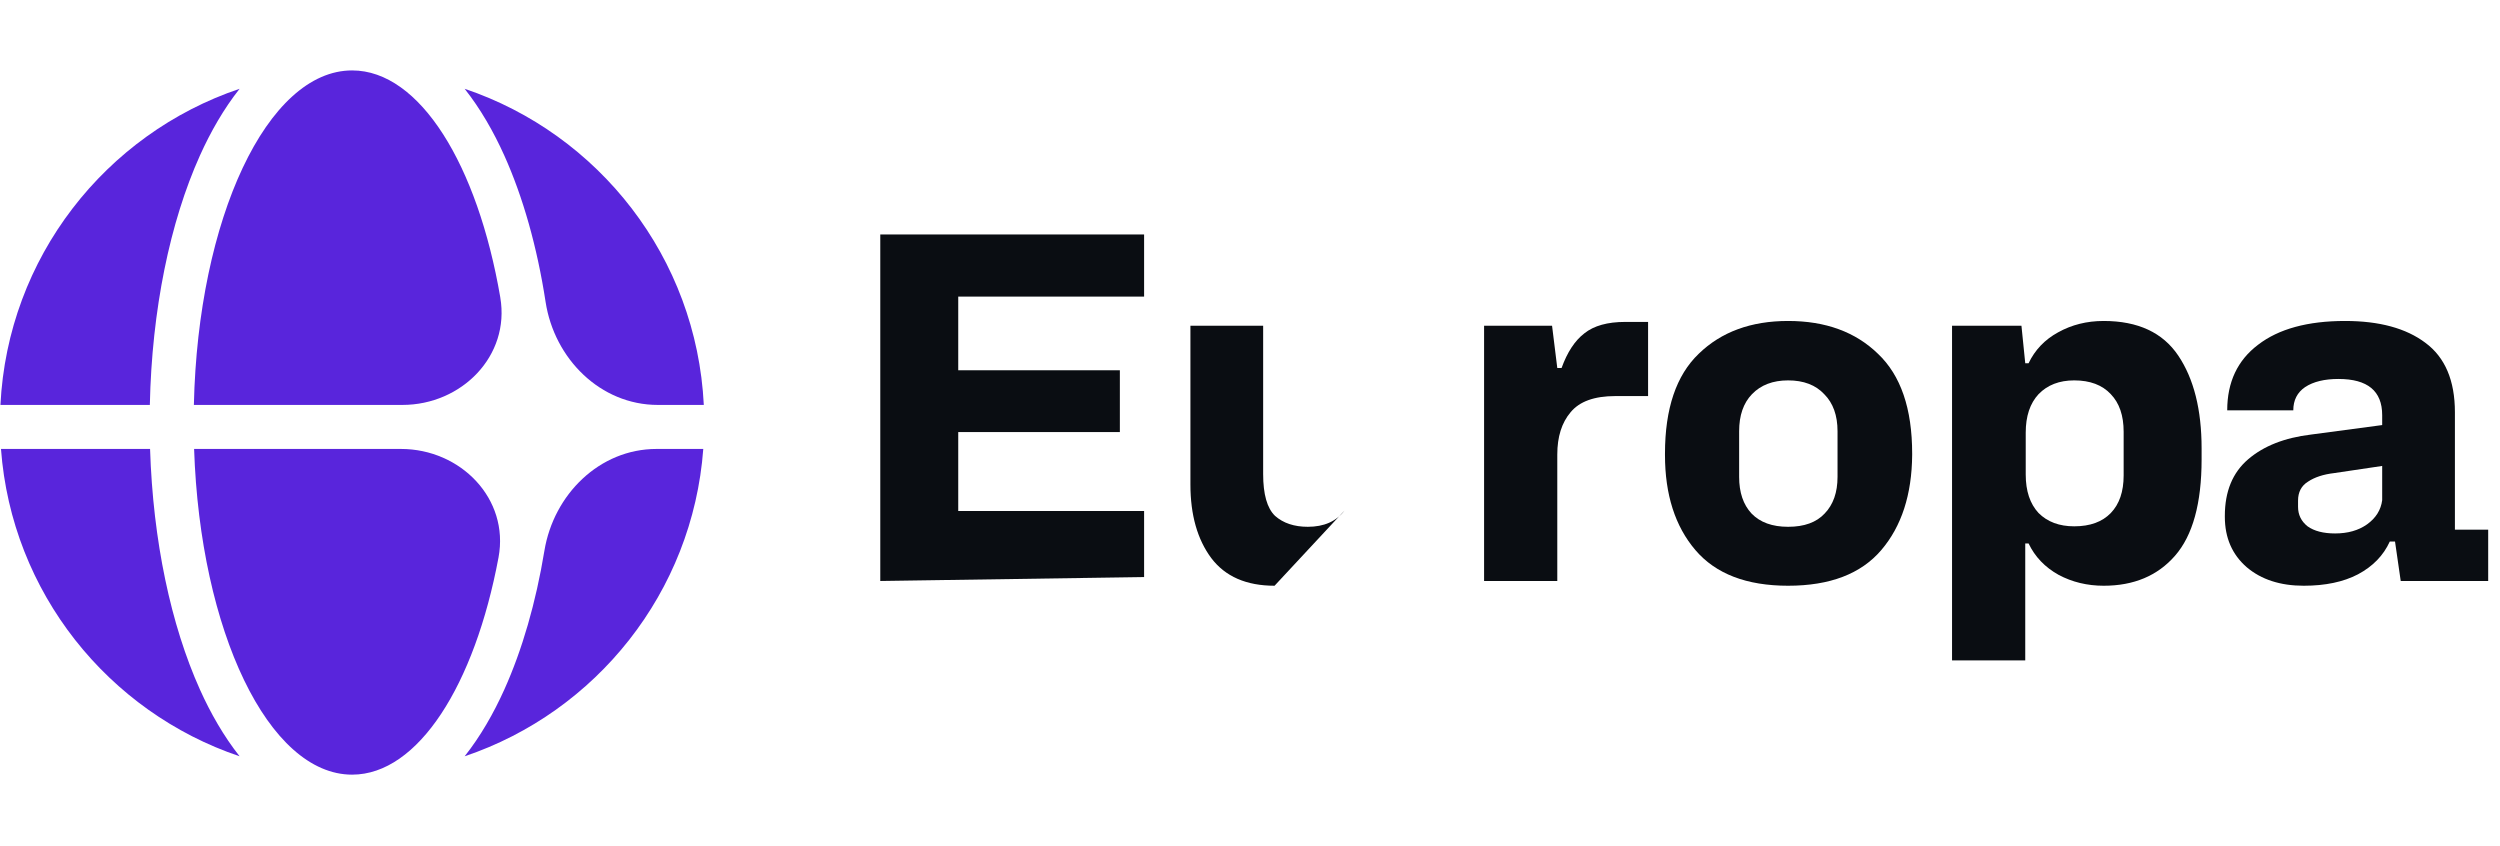
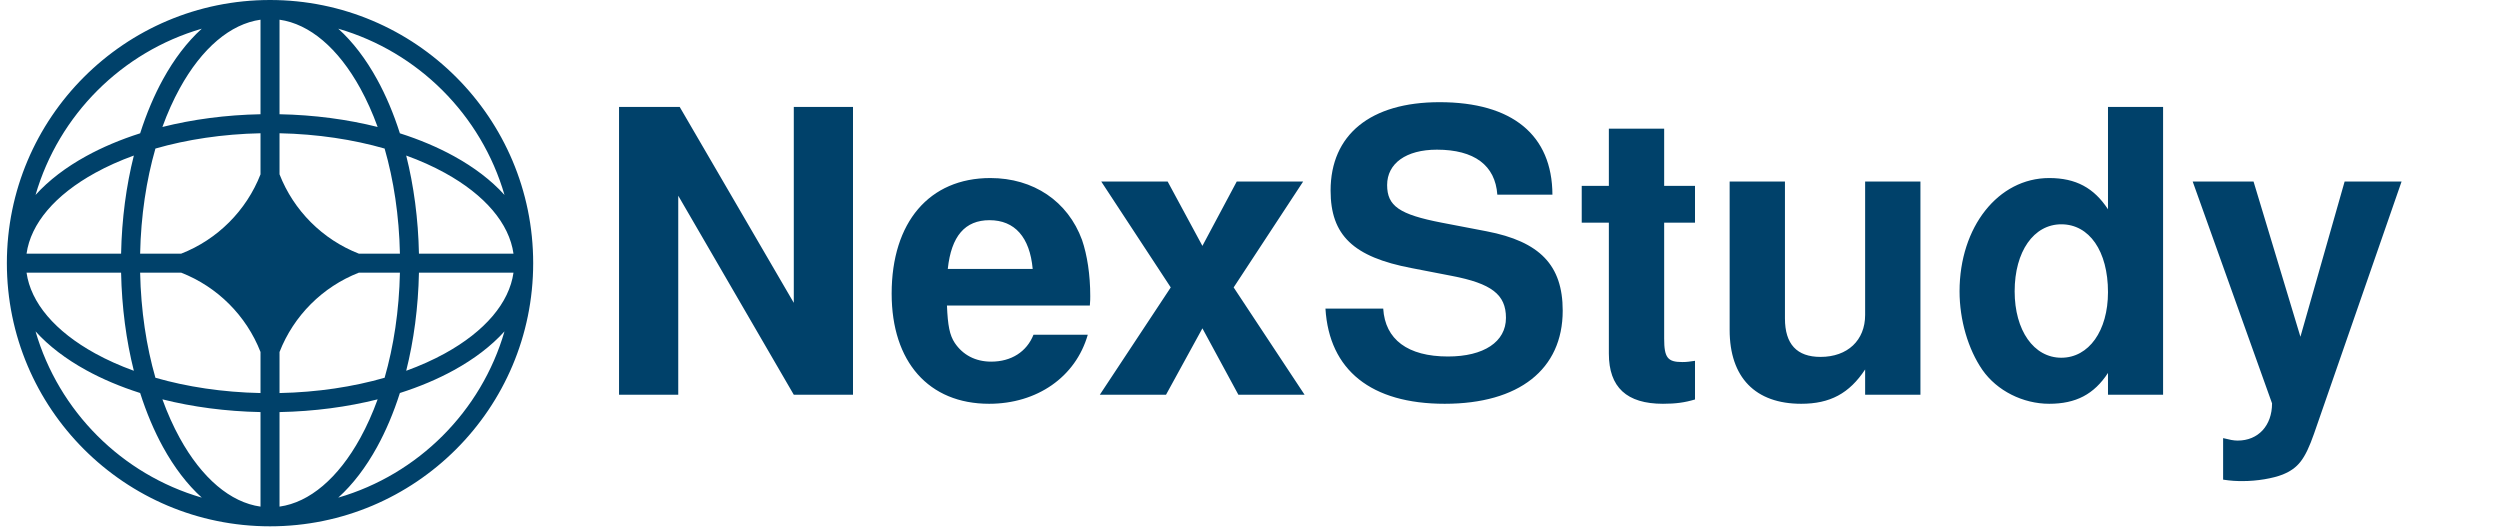
- <svg xmlns="http://www.w3.org/2000/svg" fill="none" height="48" viewBox="0 0 142 48" width="142">
-   <g fill="#5925dc">
-     <path d="m28.645 39.168c-.603 1.34-1.353 2.653-2.252 3.789 7.458-2.514 12.948-9.305 13.553-17.457h-2.655c-3.24 0-5.842 2.586-6.369 5.783-.485 2.947-1.262 5.63-2.277 7.885z" />
-     <path d="m22.772 25.5c3.392 0 6.167 2.83 5.544 6.164-1.353 7.242-4.567 12.336-8.316 12.336-4.744 0-8.63-8.155-8.975-18.5z" />
-     <path d="m30.99 17.15c.496 3.227 3.111 5.85 6.375 5.85h2.611c-.412-8.373-5.973-15.392-13.584-17.957.899 1.136 1.649 2.448 2.252 3.789 1.064 2.365 1.867 5.201 2.346 8.318z" />
-     <path d="m28.416 16.896c.567 3.318-2.195 6.104-5.561 6.104h-11.843c.234-10.581 4.169-19 8.989-19 3.845 0 7.126 5.357 8.416 12.896z" />
-     <path d="m8.511 23c.114-5.408 1.145-10.389 2.846-14.168.603-1.34 1.353-2.653 2.252-3.789-7.61 2.565-13.171 9.584-13.584 17.957z" />
-     <path d="m.056 25.5c.604 8.151 6.095 14.943 13.553 17.457-.899-1.136-1.649-2.448-2.252-3.789-1.648-3.662-2.668-8.453-2.833-13.668z" />
-   </g>
-   <path d="m50 33v-19.683h14.985v3.53h-10.557v4.185h9.18v3.51h-9.18v4.482h10.557v3.753z" fill="#0A0D12" />
-   <path d="m72.395 33.27c-1.602 0-2.799-.522-3.591-1.566-.792-1.062-1.188-2.457-1.188-4.185v-9.018h4.131v8.424c0 1.152.225 1.944.675 2.376.468.414 1.089.621 1.863.621.918 0 1.611-.306 2.079-.918s.702" fill="#0A0D12" />
-   <path d="m84.296 33v-14.499h3.861l.297 2.403h.243c.324-.9.756-1.557 1.296-1.971.54-.432 1.314-.648 2.322-.648h1.296v4.212h-1.863c-1.188 0-2.034.306-2.538.918-.504.594-.756 1.395-.756 2.403v7.182z" fill="#0A0D12" />
-   <path d="m101.564 33.27c-2.358 0-4.113-.675-5.265-2.025s-1.728-3.15-1.728-5.4v-.081c0-2.556.639-4.446 1.917-5.67 1.278-1.242 2.97-1.863 5.076-1.863 2.124 0 3.825.621 5.103 1.863 1.296 1.224 1.944 3.114 1.944 5.67v.081c-.018 2.25-.603 4.05-1.755 5.4s-2.916 2.025-5.292 2.025zm0-3.348c.918 0 1.611-.252 2.079-.756.486-.504.729-1.197.729-2.079v-2.592c0-.9-.252-1.602-.756-2.106-.486-.522-1.17-.783-2.052-.783-.864 0-1.548.261-2.052.783-.486.504-.729 1.206-.729 2.106v2.592c0 .882.234 1.575.702 2.079.486.504 1.179.756 2.079.756z" fill="#0A0D12" />
-   <path d="m110.876 37.509v-19.008h3.942l.216 2.133h.189c.36-.756.918-1.341 1.674-1.755.774-.432 1.638-.648 2.592-.648 1.944 0 3.357.657 4.239 1.971s1.323 3.069 1.323 5.265v.621c0 2.502-.504 4.329-1.512 5.481-.99 1.134-2.34 1.701-4.05 1.701-.936 0-1.791-.207-2.565-.621-.774-.432-1.341-1.026-1.701-1.782h-.189v6.642zm6.939-7.614c.9 0 1.593-.252 2.079-.756s.729-1.215.729-2.133v-2.484c0-.918-.243-1.629-.729-2.133-.486-.522-1.179-.783-2.079-.783-.846 0-1.521.261-2.025.783-.486.522-.729 1.251-.729 2.187v2.376c0 .936.243 1.665.729 2.187.504.504 1.179.756 2.025.756z" fill="#0A0D12" />
-   <path d="m130.853 33.27c-1.332 0-2.412-.351-3.24-1.053-.828-.72-1.242-1.674-1.242-2.862v-.054c0-1.386.441-2.457 1.323-3.213s2.07-1.224 3.564-1.404l4.05-.54v-.567c0-1.368-.828-2.052-2.484-2.052-.792 0-1.422.153-1.89.459-.45.306-.675.747-.675 1.323h-3.753c0-1.602.585-2.844 1.755-3.726 1.17-.9 2.817-1.35 4.941-1.35 1.944 0 3.465.414 4.563 1.242 1.116.828 1.674 2.142 1.674 3.942v6.669h1.89v2.916h-4.968l-.324-2.241h-.297c-.36.792-.963 1.413-1.809 1.863-.828.432-1.854.648-3.078.648zm1.782-2.97c.72 0 1.323-.171 1.809-.513.504-.36.792-.819.864-1.377v-1.944l-2.727.405c-.612.072-1.107.234-1.485.486-.378.234-.567.594-.567 1.08v.351c0 .45.18.819.54 1.107.378.27.9.405 1.566.405z" fill="#0A0D12" />
+ <svg xmlns="http://www.w3.org/2000/svg" width="490" viewBox="0 0 190 40" style="background: rgba(0, 0, 0, 0);" preserveAspectRatio="xMidYMid">
+   <path class="ccustom" fill-rule="evenodd" clip-rule="evenodd" d="M20.522 0C31.567 0 40.522 8.954 40.522 20C40.522 31.046 31.567 40 20.522 40C9.476 40 0.522 31.046 0.522 20C0.522 8.954 9.476 0 20.522 0ZM19.799 1.497C17.517 1.818 15.345 3.651 13.658 6.717C13.169 7.607 12.727 8.589 12.343 9.65C14.636 9.074 17.155 8.734 19.799 8.682V1.497ZM10.652 10.131C11.131 8.63 11.716 7.248 12.391 6.021C13.227 4.501 14.219 3.188 15.337 2.18C9.258 3.945 4.467 8.737 2.701 14.816C3.71 13.698 5.022 12.706 6.542 11.87C7.77 11.194 9.151 10.609 10.652 10.131ZM10.172 11.821C9.596 14.114 9.256 16.633 9.203 19.277H2.018C2.339 16.995 4.173 14.823 7.239 13.136C8.128 12.647 9.111 12.206 10.172 11.821ZM10.65 19.277C10.709 16.392 11.125 13.683 11.812 11.29C14.205 10.603 16.914 10.188 19.799 10.128V13.251C18.722 16.006 16.527 18.201 13.772 19.277H10.65ZM9.203 20.723H2.018C2.339 23.005 4.173 25.177 7.239 26.864C8.128 27.353 9.111 27.794 10.172 28.179C9.596 25.886 9.256 23.367 9.203 20.723ZM11.812 28.71C11.125 26.317 10.709 23.608 10.65 20.723H13.772C16.527 21.799 18.723 23.994 19.799 26.749V29.872C16.914 29.812 14.205 29.397 11.812 28.71ZM10.652 29.869C9.151 29.391 7.77 28.806 6.542 28.13C5.022 27.294 3.71 26.302 2.701 25.184C4.467 31.263 9.258 36.055 15.337 37.82C14.219 36.812 13.227 35.499 12.391 33.979C11.716 32.752 11.131 31.37 10.652 29.869ZM19.799 38.503C17.517 38.182 15.345 36.349 13.658 33.283C13.169 32.393 12.727 31.41 12.343 30.35C14.636 30.926 17.155 31.266 19.799 31.318V38.503ZM25.706 37.82C26.824 36.812 27.816 35.499 28.652 33.979C29.327 32.752 29.913 31.37 30.391 29.869C31.892 29.391 33.273 28.806 34.501 28.13C36.021 27.294 37.334 26.302 38.342 25.184C36.576 31.263 31.785 36.055 25.706 37.82ZM28.701 30.35C28.316 31.41 27.874 32.393 27.385 33.283C25.699 36.349 23.526 38.182 21.244 38.503V31.318C23.888 31.266 26.407 30.926 28.701 30.35ZM30.871 28.179C31.932 27.794 32.915 27.353 33.804 26.864C36.87 25.177 38.704 23.005 39.025 20.723H31.84C31.787 23.367 31.447 25.886 30.871 28.179ZM30.394 20.723C30.334 23.608 29.919 26.317 29.231 28.71C26.838 29.397 24.13 29.812 21.244 29.872V26.752C22.32 23.995 24.516 21.799 27.272 20.723H30.394ZM31.84 19.277H39.025C38.704 16.995 36.87 14.823 33.804 13.136C32.915 12.647 31.932 12.206 30.871 11.821C31.447 14.114 31.787 16.633 31.84 19.277ZM29.231 11.29C29.919 13.683 30.334 16.392 30.394 19.277H27.272C24.516 18.201 22.32 16.005 21.244 13.248V10.128C24.13 10.188 26.838 10.603 29.231 11.29ZM30.391 10.131C31.892 10.609 33.273 11.194 34.501 11.87C36.021 12.706 37.334 13.698 38.342 14.816C36.576 8.737 31.785 3.945 25.706 2.18C26.824 3.188 27.816 4.501 28.652 6.021C29.327 7.248 29.913 8.63 30.391 10.131ZM21.244 1.497C23.526 1.818 25.699 3.651 27.385 6.717C27.874 7.607 28.316 8.589 28.701 9.65C26.407 9.074 23.888 8.734 21.244 8.682V1.497Z" fill="#00416A" />
+   <style>
+     .heavy {
+       font: bold 30px Helvetica;
+       fill: #00416A;
+     }
+   </style>
+   <text x="45" y="30" class="heavy" d="M10,90 Q90,90 90,45 Q90,10 50,10 Q10,10 10,40 Q10,70 45,70 Q70,70 75,50">NexStudy</text>
</svg>
